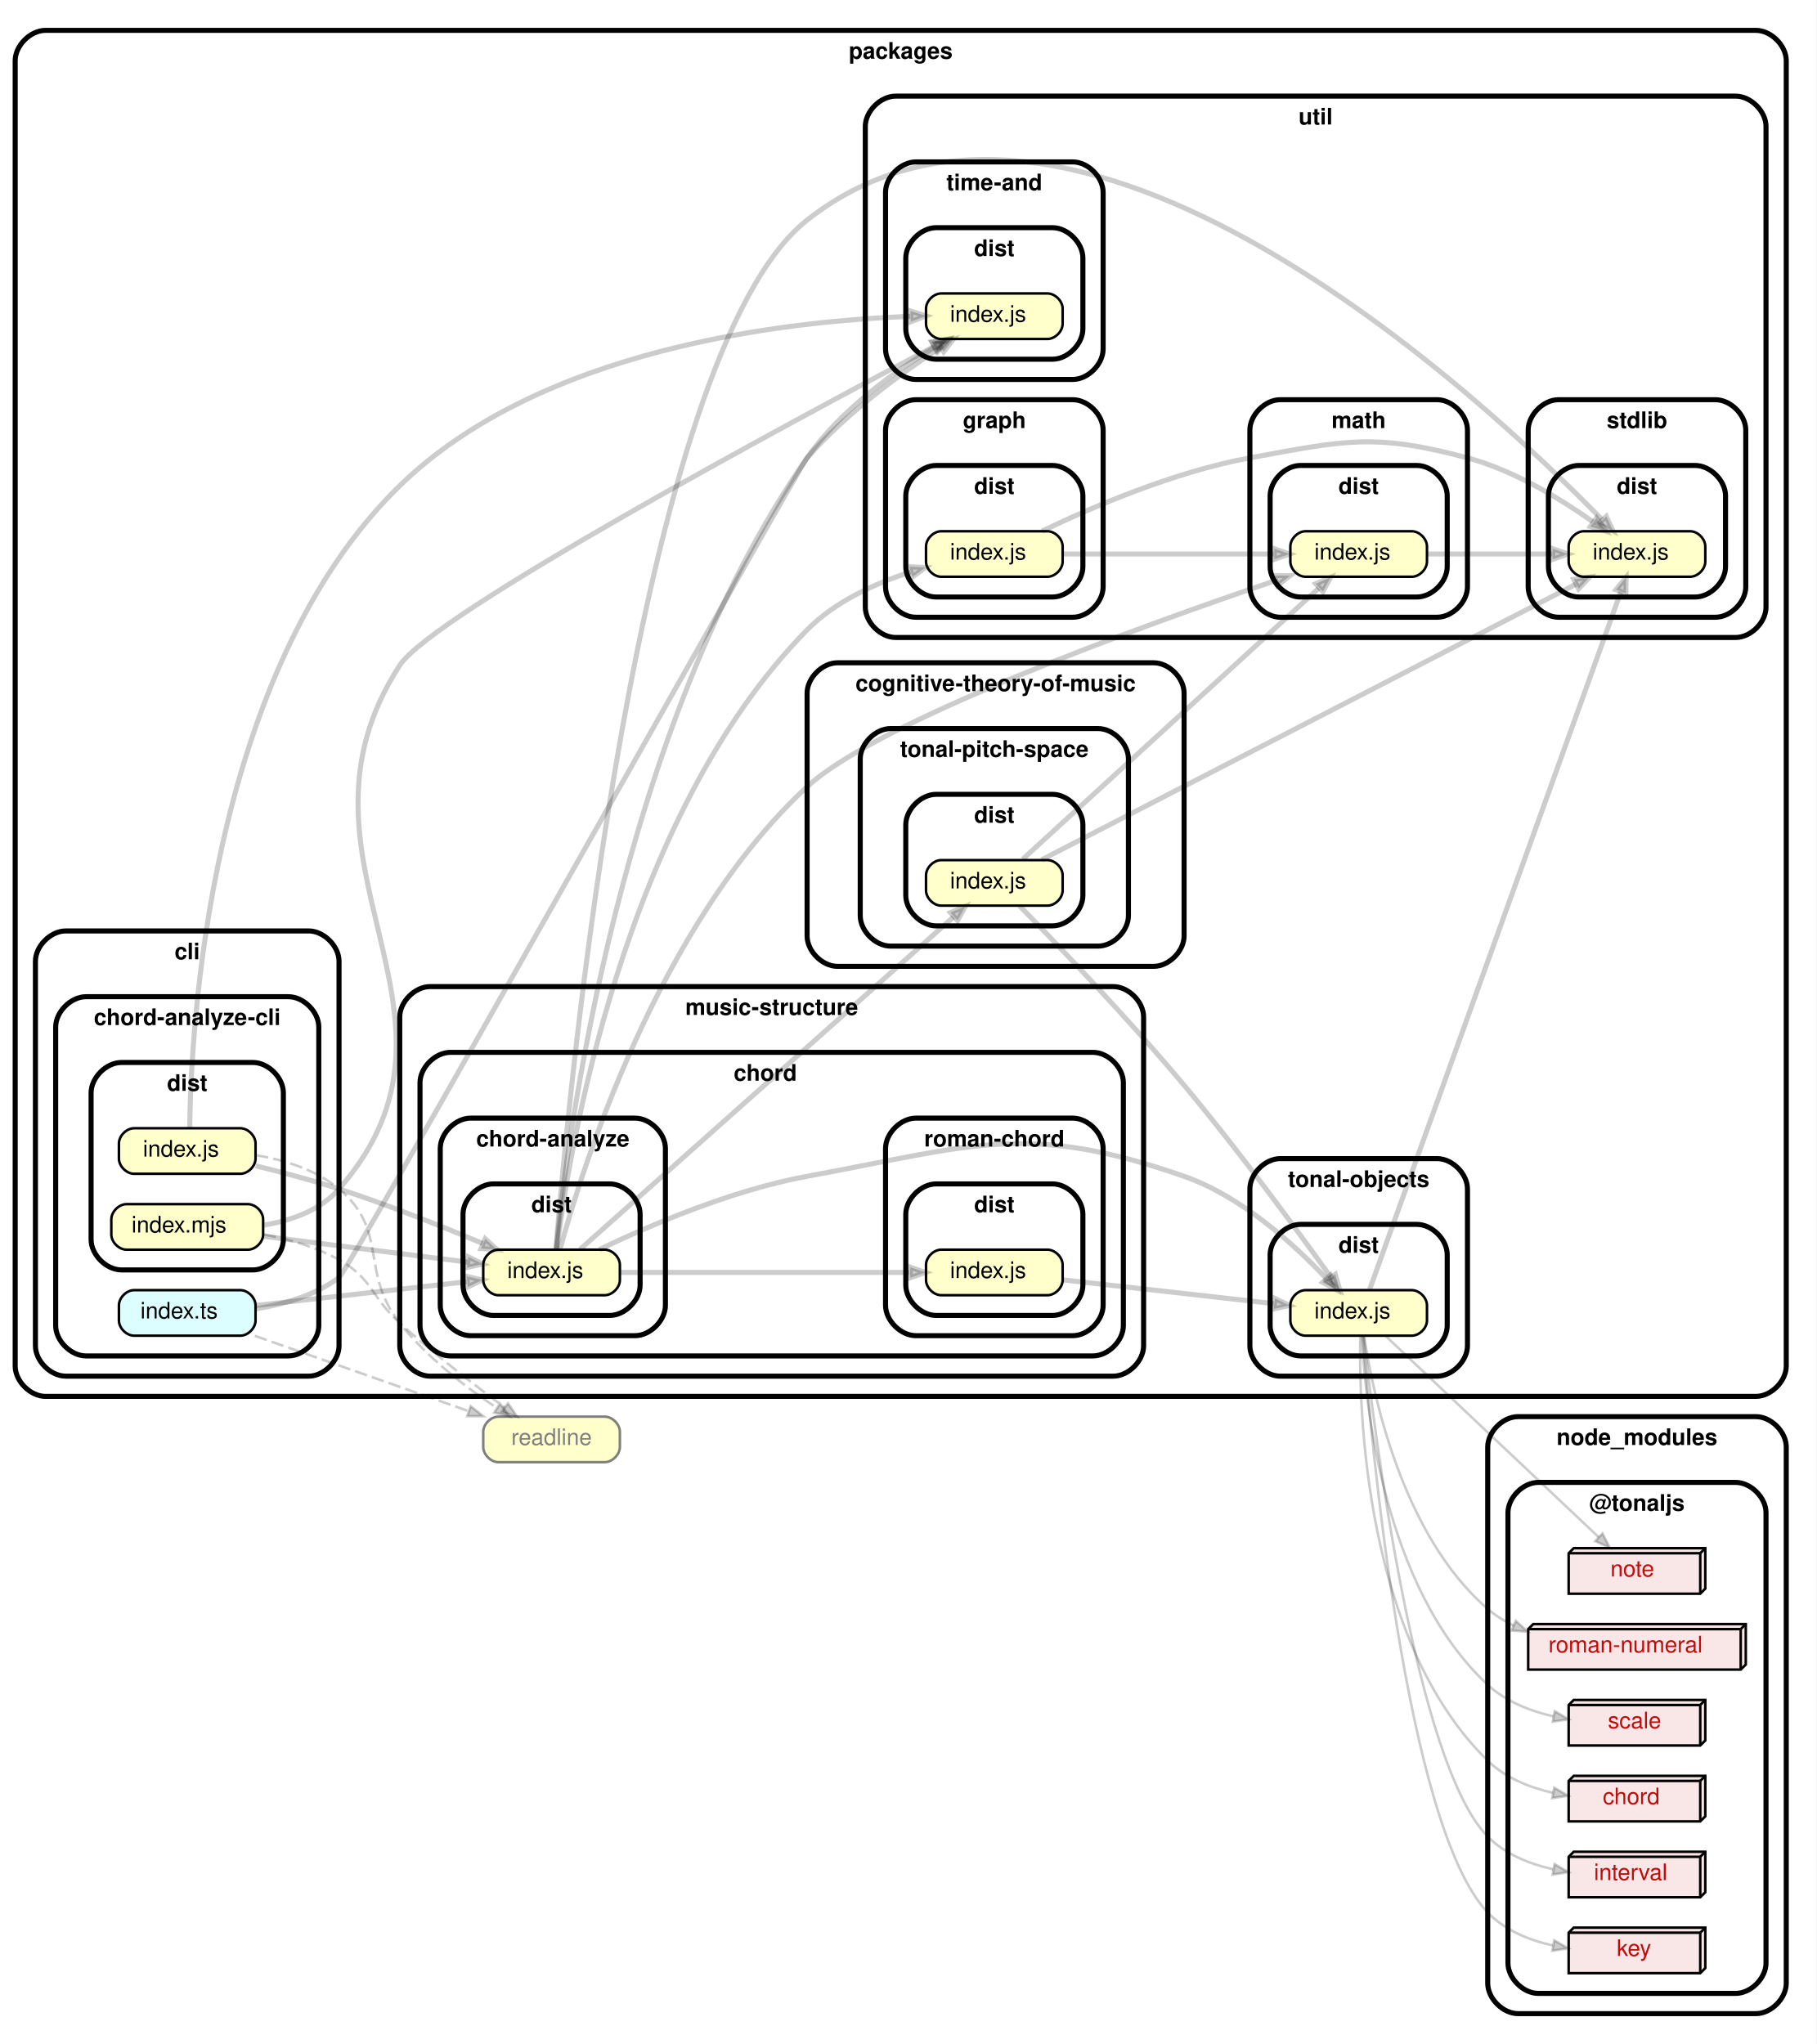
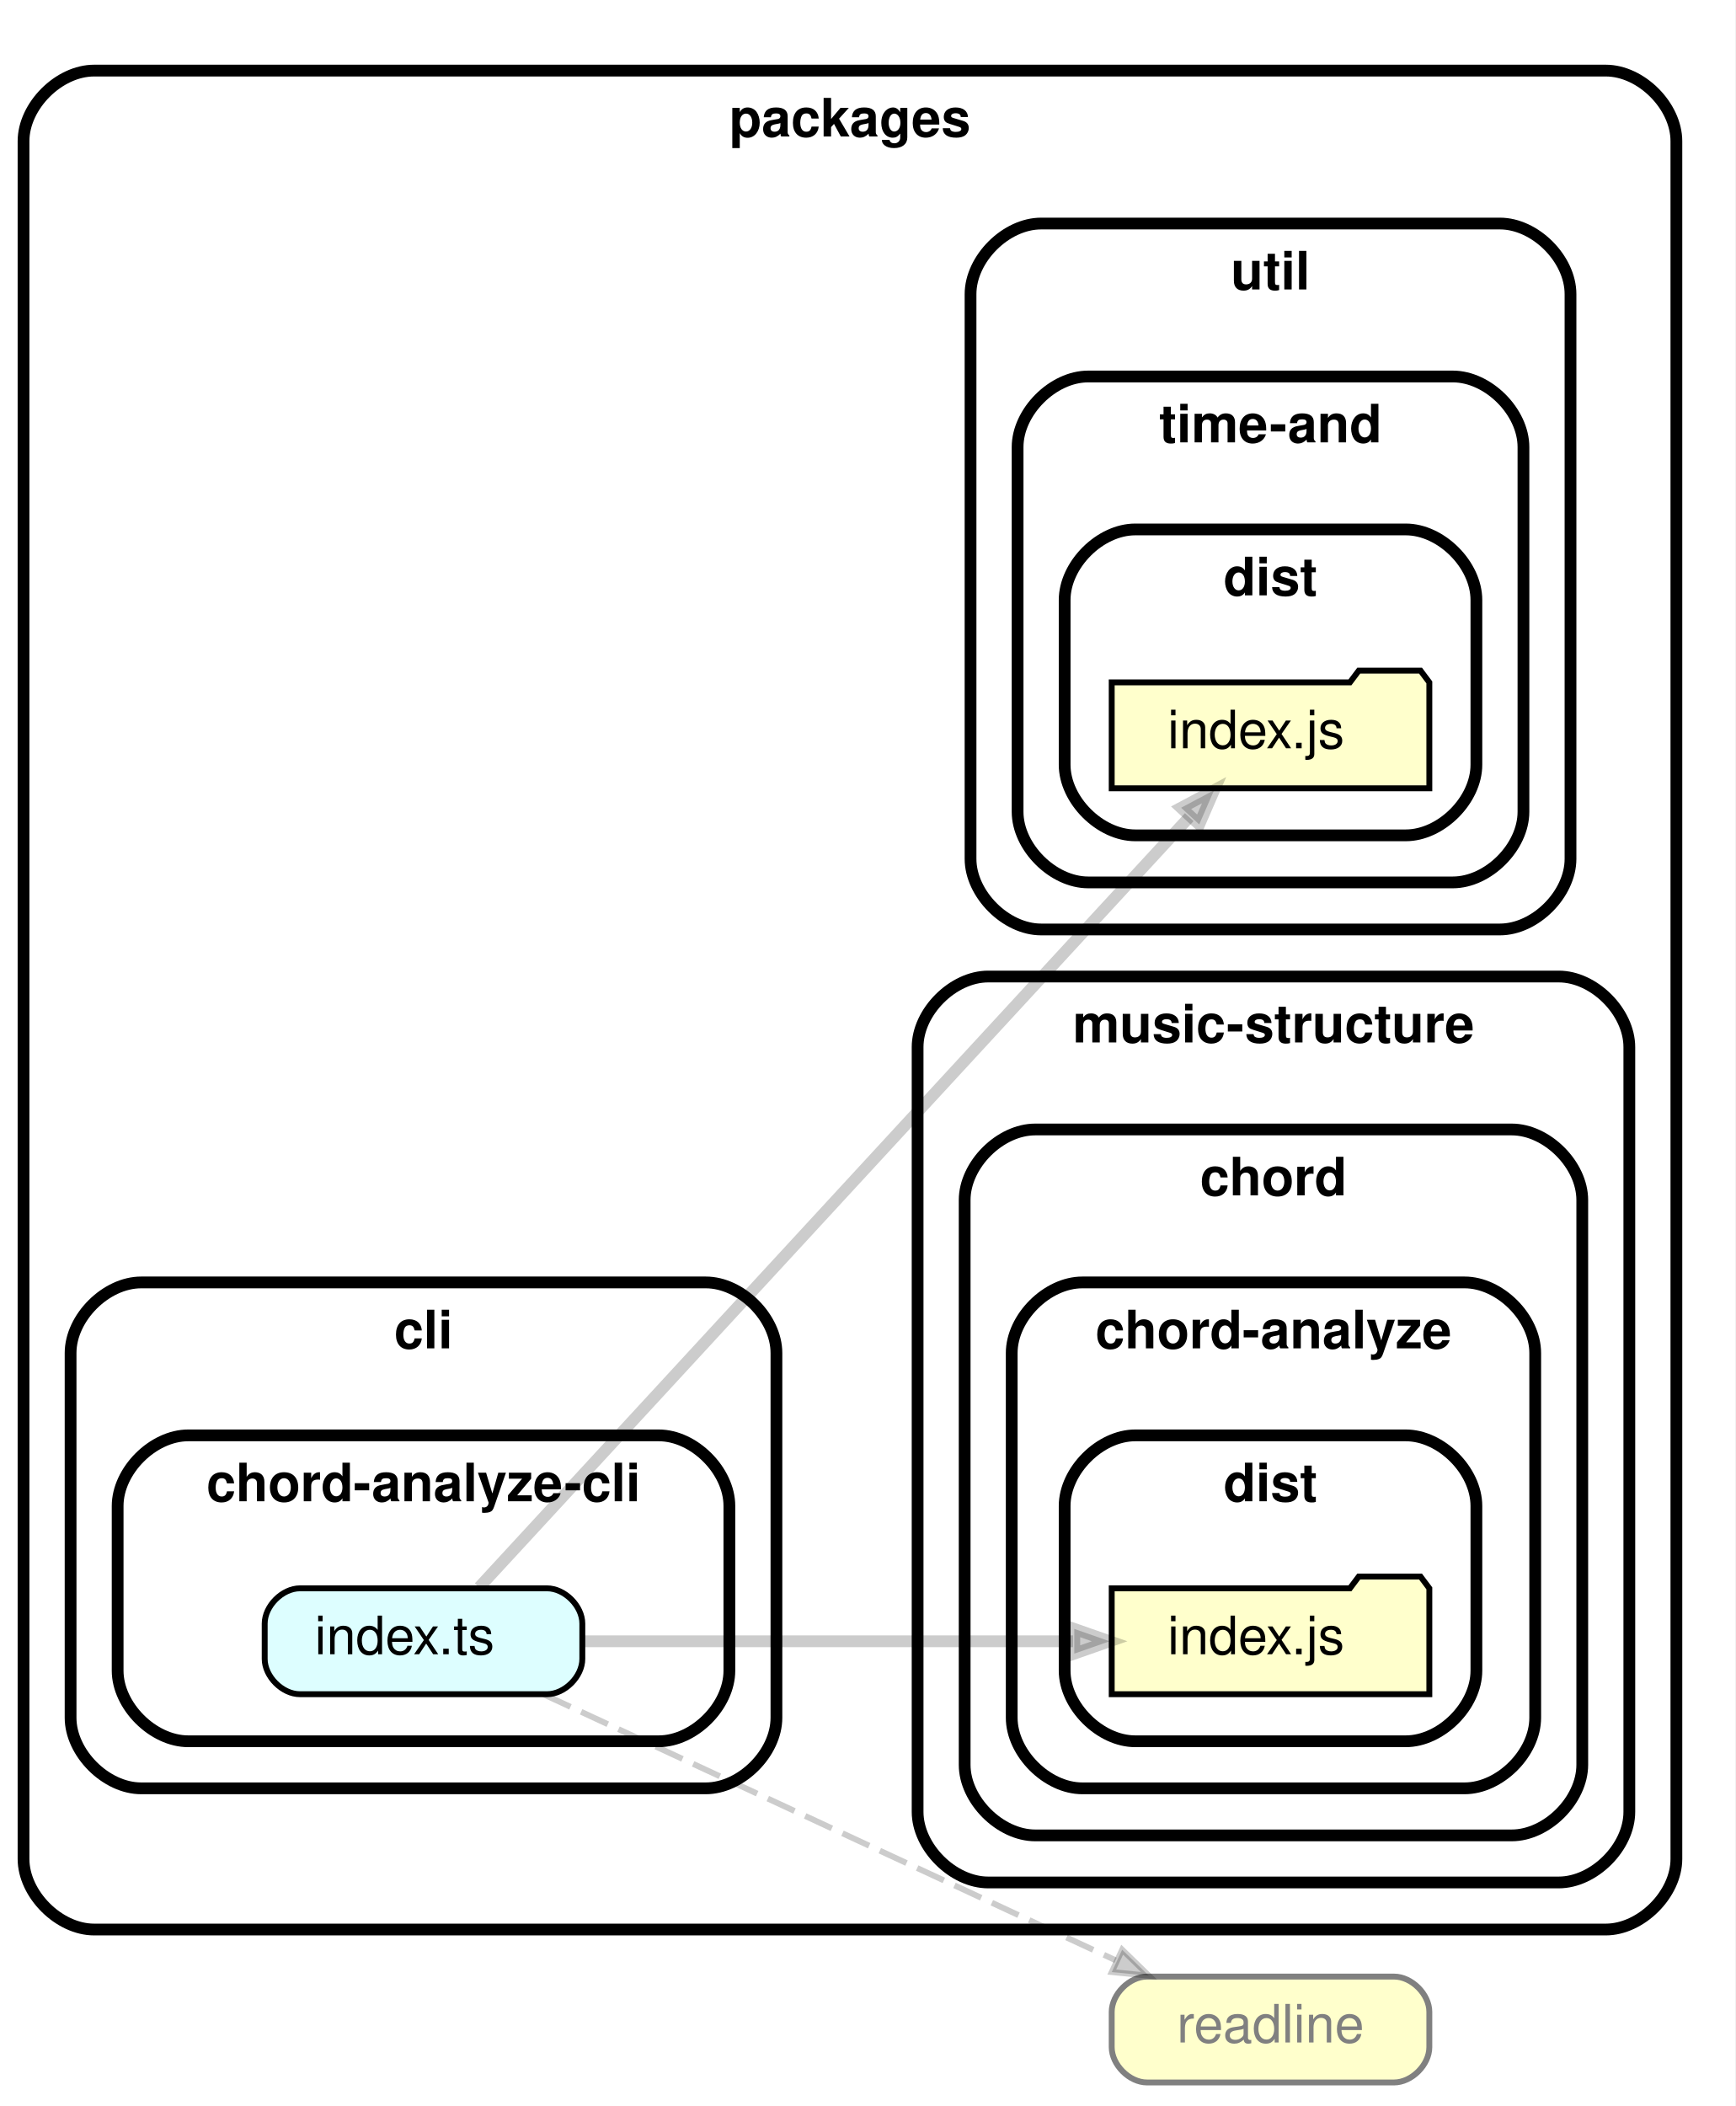
- <svg xmlns="http://www.w3.org/2000/svg" xmlns:xlink="http://www.w3.org/1999/xlink" width="718pt" height="808pt" viewBox="0.00 0.00 718.00 808.00">
-   <g id="graph0" class="graph" transform="scale(1 1) rotate(0) translate(4 804)">
-     <polygon fill="white" stroke="transparent" points="-4,4 -4,-804 714,-804 714,4 -4,4" />
+ <svg xmlns="http://www.w3.org/2000/svg" xmlns:xlink="http://www.w3.org/1999/xlink" width="295pt" height="358pt" viewBox="0.00 0.00 295.00 358.00">
+   <g id="graph0" class="graph" transform="scale(1 1) rotate(0) translate(4 354)">
+     <polygon fill="white" stroke="transparent" points="-4,4 -4,-354 291,-354 291,4 -4,4" />
    <g id="clust1" class="cluster">
-       <path fill="#ffffff" stroke="black" stroke-width="2" d="M596,-8C596,-8 690,-8 690,-8 696,-8 702,-14 702,-20 702,-20 702,-232 702,-232 702,-238 696,-244 690,-244 690,-244 596,-244 596,-244 590,-244 584,-238 584,-232 584,-232 584,-20 584,-20 584,-14 590,-8 596,-8" />
-       <text text-anchor="middle" x="643" y="-232.8" font-family="Helvetica,sans-Serif" font-weight="bold" font-size="9.00">node_modules</text>
+       <path fill="#ffffff" stroke="black" stroke-width="2" d="M12,-26C12,-26 269,-26 269,-26 275,-26 281,-32 281,-38 281,-38 281,-330 281,-330 281,-336 275,-342 269,-342 269,-342 12,-342 12,-342 6,-342 0,-336 0,-330 0,-330 0,-38 0,-38 0,-32 6,-26 12,-26" />
+       <text text-anchor="middle" x="140.5" y="-330.8" font-family="Helvetica,sans-Serif" font-weight="bold" font-size="9.00">packages</text>
    </g>
    <g id="clust2" class="cluster">
-       <path fill="#ffffff" stroke="black" stroke-width="2" d="M604,-16C604,-16 682,-16 682,-16 688,-16 694,-22 694,-28 694,-28 694,-206 694,-206 694,-212 688,-218 682,-218 682,-218 604,-218 604,-218 598,-218 592,-212 592,-206 592,-206 592,-28 592,-28 592,-22 598,-16 604,-16" />
-       <text text-anchor="middle" x="643" y="-206.8" font-family="Helvetica,sans-Serif" font-weight="bold" font-size="9.00">@tonaljs</text>
+       <path fill="#ffffff" stroke="black" stroke-width="2" d="M20,-50C20,-50 116,-50 116,-50 122,-50 128,-56 128,-62 128,-62 128,-124 128,-124 128,-130 122,-136 116,-136 116,-136 20,-136 20,-136 14,-136 8,-130 8,-124 8,-124 8,-62 8,-62 8,-56 14,-50 20,-50" />
+       <text text-anchor="middle" x="68" y="-124.8" font-family="Helvetica,sans-Serif" font-weight="bold" font-size="9.00">cli</text>
    </g>
    <g id="clust3" class="cluster">
-       <path fill="#ffffff" stroke="black" stroke-width="2" d="M14,-252C14,-252 690,-252 690,-252 696,-252 702,-258 702,-264 702,-264 702,-780 702,-780 702,-786 696,-792 690,-792 690,-792 14,-792 14,-792 8,-792 2,-786 2,-780 2,-780 2,-264 2,-264 2,-258 8,-252 14,-252" />
-       <text text-anchor="middle" x="352" y="-780.8" font-family="Helvetica,sans-Serif" font-weight="bold" font-size="9.00">packages</text>
+       <path fill="#ffffff" stroke="black" stroke-width="2" d="M28,-58C28,-58 108,-58 108,-58 114,-58 120,-64 120,-70 120,-70 120,-98 120,-98 120,-104 114,-110 108,-110 108,-110 28,-110 28,-110 22,-110 16,-104 16,-98 16,-98 16,-70 16,-70 16,-64 22,-58 28,-58" />
+       <text text-anchor="middle" x="68" y="-98.8" font-family="Helvetica,sans-Serif" font-weight="bold" font-size="9.00">chord-analyze-cli</text>
    </g>
    <g id="clust4" class="cluster">
-       <path fill="#ffffff" stroke="black" stroke-width="2" d="M22,-260C22,-260 118,-260 118,-260 124,-260 130,-266 130,-272 130,-272 130,-424 130,-424 130,-430 124,-436 118,-436 118,-436 22,-436 22,-436 16,-436 10,-430 10,-424 10,-424 10,-272 10,-272 10,-266 16,-260 22,-260" />
-       <text text-anchor="middle" x="70" y="-424.8" font-family="Helvetica,sans-Serif" font-weight="bold" font-size="9.00">cli</text>
+       <path fill="#ffffff" stroke="black" stroke-width="2" d="M164,-34C164,-34 261,-34 261,-34 267,-34 273,-40 273,-46 273,-46 273,-176 273,-176 273,-182 267,-188 261,-188 261,-188 164,-188 164,-188 158,-188 152,-182 152,-176 152,-176 152,-46 152,-46 152,-40 158,-34 164,-34" />
+       <text text-anchor="middle" x="212.5" y="-176.8" font-family="Helvetica,sans-Serif" font-weight="bold" font-size="9.00">music-structure</text>
    </g>
    <g id="clust5" class="cluster">
-       <path fill="#ffffff" stroke="black" stroke-width="2" d="M30,-268C30,-268 110,-268 110,-268 116,-268 122,-274 122,-280 122,-280 122,-398 122,-398 122,-404 116,-410 110,-410 110,-410 30,-410 30,-410 24,-410 18,-404 18,-398 18,-398 18,-280 18,-280 18,-274 24,-268 30,-268" />
-       <text text-anchor="middle" x="70" y="-398.8" font-family="Helvetica,sans-Serif" font-weight="bold" font-size="9.00">chord-analyze-cli</text>
+       <path fill="#ffffff" stroke="black" stroke-width="2" d="M172,-42C172,-42 253,-42 253,-42 259,-42 265,-48 265,-54 265,-54 265,-150 265,-150 265,-156 259,-162 253,-162 253,-162 172,-162 172,-162 166,-162 160,-156 160,-150 160,-150 160,-54 160,-54 160,-48 166,-42 172,-42" />
+       <text text-anchor="middle" x="212.5" y="-150.8" font-family="Helvetica,sans-Serif" font-weight="bold" font-size="9.00">chord</text>
    </g>
    <g id="clust6" class="cluster">
-       <path fill="#ffffff" stroke="black" stroke-width="2" d="M44,-302C44,-302 96,-302 96,-302 102,-302 108,-308 108,-314 108,-314 108,-372 108,-372 108,-378 102,-384 96,-384 96,-384 44,-384 44,-384 38,-384 32,-378 32,-372 32,-372 32,-314 32,-314 32,-308 38,-302 44,-302" />
-       <text text-anchor="middle" x="70" y="-372.8" font-family="Helvetica,sans-Serif" font-weight="bold" font-size="9.00">dist</text>
+       <path fill="#ffffff" stroke="black" stroke-width="2" d="M180,-50C180,-50 245,-50 245,-50 251,-50 257,-56 257,-62 257,-62 257,-124 257,-124 257,-130 251,-136 245,-136 245,-136 180,-136 180,-136 174,-136 168,-130 168,-124 168,-124 168,-62 168,-62 168,-56 174,-50 180,-50" />
+       <text text-anchor="middle" x="212.5" y="-124.8" font-family="Helvetica,sans-Serif" font-weight="bold" font-size="9.00">chord-analyze</text>
    </g>
    <g id="clust7" class="cluster">
-       <path fill="#ffffff" stroke="black" stroke-width="2" d="M327,-422C327,-422 452,-422 452,-422 458,-422 464,-428 464,-434 464,-434 464,-530 464,-530 464,-536 458,-542 452,-542 452,-542 327,-542 327,-542 321,-542 315,-536 315,-530 315,-530 315,-434 315,-434 315,-428 321,-422 327,-422" />
-       <text text-anchor="middle" x="389.5" y="-530.8" font-family="Helvetica,sans-Serif" font-weight="bold" font-size="9.00">cognitive-theory-of-music</text>
+       <path fill="#ffffff" stroke="black" stroke-width="2" d="M189,-58C189,-58 235,-58 235,-58 241,-58 247,-64 247,-70 247,-70 247,-98 247,-98 247,-104 241,-110 235,-110 235,-110 189,-110 189,-110 183,-110 177,-104 177,-98 177,-98 177,-70 177,-70 177,-64 183,-58 189,-58" />
+       <text text-anchor="middle" x="212" y="-98.8" font-family="Helvetica,sans-Serif" font-weight="bold" font-size="9.00">dist</text>
    </g>
    <g id="clust8" class="cluster">
-       <path fill="#ffffff" stroke="black" stroke-width="2" d="M348,-430C348,-430 430,-430 430,-430 436,-430 442,-436 442,-442 442,-442 442,-504 442,-504 442,-510 436,-516 430,-516 430,-516 348,-516 348,-516 342,-516 336,-510 336,-504 336,-504 336,-442 336,-442 336,-436 342,-430 348,-430" />
-       <text text-anchor="middle" x="389" y="-504.8" font-family="Helvetica,sans-Serif" font-weight="bold" font-size="9.00">tonal-pitch-space</text>
+       <path fill="#ffffff" stroke="black" stroke-width="2" d="M173,-196C173,-196 251,-196 251,-196 257,-196 263,-202 263,-208 263,-208 263,-304 263,-304 263,-310 257,-316 251,-316 251,-316 173,-316 173,-316 167,-316 161,-310 161,-304 161,-304 161,-208 161,-208 161,-202 167,-196 173,-196" />
+       <text text-anchor="middle" x="212" y="-304.8" font-family="Helvetica,sans-Serif" font-weight="bold" font-size="9.00">util</text>
    </g>
    <g id="clust9" class="cluster">
-       <path fill="#ffffff" stroke="black" stroke-width="2" d="M366,-438C366,-438 412,-438 412,-438 418,-438 424,-444 424,-450 424,-450 424,-478 424,-478 424,-484 418,-490 412,-490 412,-490 366,-490 366,-490 360,-490 354,-484 354,-478 354,-478 354,-450 354,-450 354,-444 360,-438 366,-438" />
-       <text text-anchor="middle" x="389" y="-478.8" font-family="Helvetica,sans-Serif" font-weight="bold" font-size="9.00">dist</text>
+       <path fill="#ffffff" stroke="black" stroke-width="2" d="M181,-204C181,-204 243,-204 243,-204 249,-204 255,-210 255,-216 255,-216 255,-278 255,-278 255,-284 249,-290 243,-290 243,-290 181,-290 181,-290 175,-290 169,-284 169,-278 169,-278 169,-216 169,-216 169,-210 175,-204 181,-204" />
+       <text text-anchor="middle" x="212" y="-278.8" font-family="Helvetica,sans-Serif" font-weight="bold" font-size="9.00">time-and</text>
    </g>
    <g id="clust10" class="cluster">
-       <path fill="#ffffff" stroke="black" stroke-width="2" d="M166,-260C166,-260 436,-260 436,-260 442,-260 448,-266 448,-272 448,-272 448,-402 448,-402 448,-408 442,-414 436,-414 436,-414 166,-414 166,-414 160,-414 154,-408 154,-402 154,-402 154,-272 154,-272 154,-266 160,-260 166,-260" />
-       <text text-anchor="middle" x="301" y="-402.8" font-family="Helvetica,sans-Serif" font-weight="bold" font-size="9.00">music-structure</text>
-     </g>
-     <g id="clust11" class="cluster">
-       <path fill="#ffffff" stroke="black" stroke-width="2" d="M174,-268C174,-268 428,-268 428,-268 434,-268 440,-274 440,-280 440,-280 440,-376 440,-376 440,-382 434,-388 428,-388 428,-388 174,-388 174,-388 168,-388 162,-382 162,-376 162,-376 162,-280 162,-280 162,-274 168,-268 174,-268" />
-       <text text-anchor="start" x="286" y="-376.8" font-family="Helvetica,sans-Serif" font-weight="bold" font-size="9.00">chord</text>
-     </g>
-     <g id="clust12" class="cluster">
-       <path fill="#ffffff" stroke="black" stroke-width="2" d="M182,-276C182,-276 247,-276 247,-276 253,-276 259,-282 259,-288 259,-288 259,-350 259,-350 259,-356 253,-362 247,-362 247,-362 182,-362 182,-362 176,-362 170,-356 170,-350 170,-350 170,-288 170,-288 170,-282 176,-276 182,-276" />
-       <text text-anchor="middle" x="214.5" y="-350.8" font-family="Helvetica,sans-Serif" font-weight="bold" font-size="9.00">chord-analyze</text>
-     </g>
-     <g id="clust13" class="cluster">
-       <path fill="#ffffff" stroke="black" stroke-width="2" d="M191,-284C191,-284 237,-284 237,-284 243,-284 249,-290 249,-296 249,-296 249,-324 249,-324 249,-330 243,-336 237,-336 237,-336 191,-336 191,-336 185,-336 179,-330 179,-324 179,-324 179,-296 179,-296 179,-290 185,-284 191,-284" />
-       <text text-anchor="middle" x="214" y="-324.8" font-family="Helvetica,sans-Serif" font-weight="bold" font-size="9.00">dist</text>
-     </g>
-     <g id="clust14" class="cluster">
-       <path fill="#ffffff" stroke="black" stroke-width="2" d="M358,-276C358,-276 420,-276 420,-276 426,-276 432,-282 432,-288 432,-288 432,-350 432,-350 432,-356 426,-362 420,-362 420,-362 358,-362 358,-362 352,-362 346,-356 346,-350 346,-350 346,-288 346,-288 346,-282 352,-276 358,-276" />
-       <text text-anchor="middle" x="389" y="-350.8" font-family="Helvetica,sans-Serif" font-weight="bold" font-size="9.00">roman-chord</text>
-     </g>
-     <g id="clust15" class="cluster">
-       <path fill="#ffffff" stroke="black" stroke-width="2" d="M366,-284C366,-284 412,-284 412,-284 418,-284 424,-290 424,-296 424,-296 424,-324 424,-324 424,-330 418,-336 412,-336 412,-336 366,-336 366,-336 360,-336 354,-330 354,-324 354,-324 354,-296 354,-296 354,-290 360,-284 366,-284" />
-       <text text-anchor="middle" x="389" y="-324.8" font-family="Helvetica,sans-Serif" font-weight="bold" font-size="9.00">dist</text>
-     </g>
-     <g id="clust16" class="cluster">
-       <path fill="#ffffff" stroke="black" stroke-width="2" d="M502,-260C502,-260 564,-260 564,-260 570,-260 576,-266 576,-272 576,-272 576,-334 576,-334 576,-340 570,-346 564,-346 564,-346 502,-346 502,-346 496,-346 490,-340 490,-334 490,-334 490,-272 490,-272 490,-266 496,-260 502,-260" />
-       <text text-anchor="middle" x="533" y="-334.8" font-family="Helvetica,sans-Serif" font-weight="bold" font-size="9.00">tonal-objects</text>
-     </g>
-     <g id="clust17" class="cluster">
-       <path fill="#ffffff" stroke="black" stroke-width="2" d="M510,-268C510,-268 556,-268 556,-268 562,-268 568,-274 568,-280 568,-280 568,-308 568,-308 568,-314 562,-320 556,-320 556,-320 510,-320 510,-320 504,-320 498,-314 498,-308 498,-308 498,-280 498,-280 498,-274 504,-268 510,-268" />
-       <text text-anchor="middle" x="533" y="-308.8" font-family="Helvetica,sans-Serif" font-weight="bold" font-size="9.00">dist</text>
-     </g>
-     <g id="clust18" class="cluster">
-       <path fill="#ffffff" stroke="black" stroke-width="2" d="M350,-552C350,-552 682,-552 682,-552 688,-552 694,-558 694,-564 694,-564 694,-754 694,-754 694,-760 688,-766 682,-766 682,-766 350,-766 350,-766 344,-766 338,-760 338,-754 338,-754 338,-564 338,-564 338,-558 344,-552 350,-552" />
-       <text text-anchor="middle" x="516" y="-754.8" font-family="Helvetica,sans-Serif" font-weight="bold" font-size="9.00">util</text>
-     </g>
-     <g id="clust19" class="cluster">
-       <path fill="#ffffff" stroke="black" stroke-width="2" d="M358,-560C358,-560 420,-560 420,-560 426,-560 432,-566 432,-572 432,-572 432,-634 432,-634 432,-640 426,-646 420,-646 420,-646 358,-646 358,-646 352,-646 346,-640 346,-634 346,-634 346,-572 346,-572 346,-566 352,-560 358,-560" />
-       <text text-anchor="middle" x="389" y="-634.8" font-family="Helvetica,sans-Serif" font-weight="bold" font-size="9.00">graph</text>
-     </g>
-     <g id="clust20" class="cluster">
-       <path fill="#ffffff" stroke="black" stroke-width="2" d="M366,-568C366,-568 412,-568 412,-568 418,-568 424,-574 424,-580 424,-580 424,-608 424,-608 424,-614 418,-620 412,-620 412,-620 366,-620 366,-620 360,-620 354,-614 354,-608 354,-608 354,-580 354,-580 354,-574 360,-568 366,-568" />
-       <text text-anchor="middle" x="389" y="-608.8" font-family="Helvetica,sans-Serif" font-weight="bold" font-size="9.00">dist</text>
-     </g>
-     <g id="clust21" class="cluster">
-       <path fill="#ffffff" stroke="black" stroke-width="2" d="M502,-560C502,-560 564,-560 564,-560 570,-560 576,-566 576,-572 576,-572 576,-634 576,-634 576,-640 570,-646 564,-646 564,-646 502,-646 502,-646 496,-646 490,-640 490,-634 490,-634 490,-572 490,-572 490,-566 496,-560 502,-560" />
-       <text text-anchor="middle" x="533" y="-634.8" font-family="Helvetica,sans-Serif" font-weight="bold" font-size="9.00">math</text>
-     </g>
-     <g id="clust22" class="cluster">
-       <path fill="#ffffff" stroke="black" stroke-width="2" d="M510,-568C510,-568 556,-568 556,-568 562,-568 568,-574 568,-580 568,-580 568,-608 568,-608 568,-614 562,-620 556,-620 556,-620 510,-620 510,-620 504,-620 498,-614 498,-608 498,-608 498,-580 498,-580 498,-574 504,-568 510,-568" />
-       <text text-anchor="middle" x="533" y="-608.8" font-family="Helvetica,sans-Serif" font-weight="bold" font-size="9.00">dist</text>
-     </g>
-     <g id="clust23" class="cluster">
-       <path fill="#ffffff" stroke="black" stroke-width="2" d="M612,-560C612,-560 674,-560 674,-560 680,-560 686,-566 686,-572 686,-572 686,-634 686,-634 686,-640 680,-646 674,-646 674,-646 612,-646 612,-646 606,-646 600,-640 600,-634 600,-634 600,-572 600,-572 600,-566 606,-560 612,-560" />
-       <text text-anchor="middle" x="643" y="-634.8" font-family="Helvetica,sans-Serif" font-weight="bold" font-size="9.00">stdlib</text>
-     </g>
-     <g id="clust24" class="cluster">
-       <path fill="#ffffff" stroke="black" stroke-width="2" d="M620,-568C620,-568 666,-568 666,-568 672,-568 678,-574 678,-580 678,-580 678,-608 678,-608 678,-614 672,-620 666,-620 666,-620 620,-620 620,-620 614,-620 608,-614 608,-608 608,-608 608,-580 608,-580 608,-574 614,-568 620,-568" />
-       <text text-anchor="middle" x="643" y="-608.8" font-family="Helvetica,sans-Serif" font-weight="bold" font-size="9.00">dist</text>
-     </g>
-     <g id="clust25" class="cluster">
-       <path fill="#ffffff" stroke="black" stroke-width="2" d="M358,-654C358,-654 420,-654 420,-654 426,-654 432,-660 432,-666 432,-666 432,-728 432,-728 432,-734 426,-740 420,-740 420,-740 358,-740 358,-740 352,-740 346,-734 346,-728 346,-728 346,-666 346,-666 346,-660 352,-654 358,-654" />
-       <text text-anchor="middle" x="389" y="-728.8" font-family="Helvetica,sans-Serif" font-weight="bold" font-size="9.00">time-and</text>
-     </g>
-     <g id="clust26" class="cluster">
-       <path fill="#ffffff" stroke="black" stroke-width="2" d="M366,-662C366,-662 412,-662 412,-662 418,-662 424,-668 424,-674 424,-674 424,-702 424,-702 424,-708 418,-714 412,-714 412,-714 366,-714 366,-714 360,-714 354,-708 354,-702 354,-702 354,-674 354,-674 354,-668 360,-662 366,-662" />
-       <text text-anchor="middle" x="389" y="-702.8" font-family="Helvetica,sans-Serif" font-weight="bold" font-size="9.00">dist</text>
+       <path fill="#ffffff" stroke="black" stroke-width="2" d="M189,-212C189,-212 235,-212 235,-212 241,-212 247,-218 247,-224 247,-224 247,-252 247,-252 247,-258 241,-264 235,-264 235,-264 189,-264 189,-264 183,-264 177,-258 177,-252 177,-252 177,-224 177,-224 177,-218 183,-212 189,-212" />
+       <text text-anchor="middle" x="212" y="-252.8" font-family="Helvetica,sans-Serif" font-weight="bold" font-size="9.00">dist</text>
    </g>
    <g id="node1" class="node">
      <g id="a_node1">
-         <a xlink:href="https://www.npmjs.com/package/@tonaljs/chord" xlink:title="chord">
-           <polygon fill="#c40b0a" fill-opacity="0.102" stroke="black" points="670,-102 618,-102 616,-100 616,-84 668,-84 670,-86 670,-102" />
-           <polyline fill="none" stroke="black" points="668,-100 616,-100 " />
-           <polyline fill="none" stroke="black" points="668,-100 668,-84 " />
-           <polyline fill="none" stroke="black" points="668,-100 670,-102 " />
-           <text text-anchor="start" x="629.5" y="-90.8" font-family="Helvetica,sans-Serif" font-size="9.00" fill="#c40b0a">chord</text>
+         <a xlink:href="packages/cli/chord-analyze-cli/index.ts" xlink:title="index.ts">
+           <path fill="#ddfeff" stroke="black" d="M89,-84C89,-84 47,-84 47,-84 44,-84 41,-81 41,-78 41,-78 41,-72 41,-72 41,-69 44,-66 47,-66 47,-66 89,-66 89,-66 92,-66 95,-69 95,-72 95,-72 95,-78 95,-78 95,-81 92,-84 89,-84" />
+           <text text-anchor="start" x="49.5" y="-72.8" font-family="Helvetica,sans-Serif" font-size="9.00">index.ts</text>
        </a>
      </g>
    </g>
    <g id="node2" class="node">
      <g id="a_node2">
-         <a xlink:href="https://www.npmjs.com/package/@tonaljs/interval" xlink:title="interval">
-           <polygon fill="#c40b0a" fill-opacity="0.102" stroke="black" points="670,-72 618,-72 616,-70 616,-54 668,-54 670,-56 670,-72" />
-           <polyline fill="none" stroke="black" points="668,-70 616,-70 " />
-           <polyline fill="none" stroke="black" points="668,-70 668,-54 " />
-           <polyline fill="none" stroke="black" points="668,-70 670,-72 " />
-           <text text-anchor="start" x="626" y="-60.8" font-family="Helvetica,sans-Serif" font-size="9.00" fill="#c40b0a">interval</text>
-         </a>
-       </g>
-     </g>
-     <g id="node3" class="node">
-       <g id="a_node3">
-         <a xlink:href="https://www.npmjs.com/package/@tonaljs/key" xlink:title="key">
-           <polygon fill="#c40b0a" fill-opacity="0.102" stroke="black" points="670,-42 618,-42 616,-40 616,-24 668,-24 670,-26 670,-42" />
-           <polyline fill="none" stroke="black" points="668,-40 616,-40 " />
-           <polyline fill="none" stroke="black" points="668,-40 668,-24 " />
-           <polyline fill="none" stroke="black" points="668,-40 670,-42 " />
-           <text text-anchor="start" x="635" y="-30.8" font-family="Helvetica,sans-Serif" font-size="9.00" fill="#c40b0a">key</text>
-         </a>
-       </g>
-     </g>
-     <g id="node4" class="node">
-       <g id="a_node4">
-         <a xlink:href="https://www.npmjs.com/package/@tonaljs/note" xlink:title="note">
-           <polygon fill="#c40b0a" fill-opacity="0.102" stroke="black" points="670,-192 618,-192 616,-190 616,-174 668,-174 670,-176 670,-192" />
-           <polyline fill="none" stroke="black" points="668,-190 616,-190 " />
-           <polyline fill="none" stroke="black" points="668,-190 668,-174 " />
-           <polyline fill="none" stroke="black" points="668,-190 670,-192 " />
-           <text text-anchor="start" x="632.5" y="-180.8" font-family="Helvetica,sans-Serif" font-size="9.00" fill="#c40b0a">note</text>
-         </a>
-       </g>
-     </g>
-     <g id="node5" class="node">
-       <g id="a_node5">
-         <a xlink:href="https://www.npmjs.com/package/@tonaljs/roman-numeral" xlink:title="roman-numeral">
-           <polygon fill="#c40b0a" fill-opacity="0.102" stroke="black" points="686,-162 602,-162 600,-160 600,-144 684,-144 686,-146 686,-162" />
-           <polyline fill="none" stroke="black" points="684,-160 600,-160 " />
-           <polyline fill="none" stroke="black" points="684,-160 684,-144 " />
-           <polyline fill="none" stroke="black" points="684,-160 686,-162 " />
-           <text text-anchor="start" x="608" y="-150.8" font-family="Helvetica,sans-Serif" font-size="9.00" fill="#c40b0a">roman-numeral</text>
-         </a>
-       </g>
-     </g>
-     <g id="node6" class="node">
-       <g id="a_node6">
-         <a xlink:href="https://www.npmjs.com/package/@tonaljs/scale" xlink:title="scale">
-           <polygon fill="#c40b0a" fill-opacity="0.102" stroke="black" points="670,-132 618,-132 616,-130 616,-114 668,-114 670,-116 670,-132" />
-           <polyline fill="none" stroke="black" points="668,-130 616,-130 " />
-           <polyline fill="none" stroke="black" points="668,-130 668,-114 " />
-           <polyline fill="none" stroke="black" points="668,-130 670,-132 " />
-           <text text-anchor="start" x="631.5" y="-120.8" font-family="Helvetica,sans-Serif" font-size="9.00" fill="#c40b0a">scale</text>
-         </a>
-       </g>
-     </g>
-     <g id="node7" class="node">
-       <g id="a_node7">
-         <a xlink:href="packages/cli/chord-analyze-cli/dist/index.js" xlink:title="index.js">
-           <path fill="#ffffcc" stroke="black" d="M91,-358C91,-358 49,-358 49,-358 46,-358 43,-355 43,-352 43,-352 43,-346 43,-346 43,-343 46,-340 49,-340 49,-340 91,-340 91,-340 94,-340 97,-343 97,-346 97,-346 97,-352 97,-352 97,-355 94,-358 91,-358" />
-           <text text-anchor="start" x="52.5" y="-346.8" font-family="Helvetica,sans-Serif" font-size="9.00">index.js</text>
-         </a>
-       </g>
-     </g>
-     <g id="node8" class="node">
-       <g id="a_node8">
        <a xlink:href="packages/music-structure/chord/chord-analyze/dist/index.js" xlink:title="index.js">
-           <path fill="#ffffcc" stroke="black" d="M235,-310C235,-310 193,-310 193,-310 190,-310 187,-307 187,-304 187,-304 187,-298 187,-298 187,-295 190,-292 193,-292 193,-292 235,-292 235,-292 238,-292 241,-295 241,-298 241,-298 241,-304 241,-304 241,-307 238,-310 235,-310" />
-           <text text-anchor="start" x="196.5" y="-298.8" font-family="Helvetica,sans-Serif" font-size="9.00">index.js</text>
+           <polygon fill="#ffffcc" stroke="black" points="239,-84 237.5,-86 227,-86 225.5,-84 185,-84 185,-66 239,-66 239,-84" />
+           <text text-anchor="start" x="194.5" y="-72.8" font-family="Helvetica,sans-Serif" font-size="9.00">index.js</text>
        </a>
      </g>
    </g>
    <g id="edge1" class="edge">
-       <path fill="none" stroke="#000000" stroke-width="2" stroke-opacity="0.2" d="M97.05,-343.15C107.4,-340.62 119.34,-337.46 130,-334 149.31,-327.74 170.58,-319.25 186.75,-312.45" />
-       <polygon fill="#000000" fill-opacity="0.2" stroke="#000000" stroke-width="2" stroke-opacity="0.2" points="187.76,-314.3 192.46,-310.03 186.12,-310.43 187.76,-314.3" />
+       <path fill="none" stroke="#000000" stroke-width="2" stroke-opacity="0.2" d="M95.04,-75C118.52,-75 153.12,-75 178.42,-75" />
+       <polygon fill="#000000" fill-opacity="0.2" stroke="#000000" stroke-width="2" stroke-opacity="0.2" points="178.64,-77.1 184.64,-75 178.64,-72.9 178.64,-77.1" />
    </g>
-     <g id="node9" class="node">
-       <g id="a_node9">
+     <g id="node3" class="node">
+       <g id="a_node3">
        <a xlink:href="packages/util/time-and/dist/index.js" xlink:title="index.js">
-           <path fill="#ffffcc" stroke="black" d="M410,-688C410,-688 368,-688 368,-688 365,-688 362,-685 362,-682 362,-682 362,-676 362,-676 362,-673 365,-670 368,-670 368,-670 410,-670 410,-670 413,-670 416,-673 416,-676 416,-676 416,-682 416,-682 416,-685 413,-688 410,-688" />
-           <text text-anchor="start" x="371.5" y="-676.8" font-family="Helvetica,sans-Serif" font-size="9.00">index.js</text>
+           <polygon fill="#ffffcc" stroke="black" points="239,-238 237.5,-240 227,-240 225.5,-238 185,-238 185,-220 239,-220 239,-238" />
+           <text text-anchor="start" x="194.5" y="-226.8" font-family="Helvetica,sans-Serif" font-size="9.00">index.js</text>
        </a>
      </g>
    </g>
    <g id="edge2" class="edge">
-       <path fill="none" stroke="#000000" stroke-width="2" stroke-opacity="0.2" d="M70.98,-358.01C71.38,-395.17 78.01,-538.02 154,-612 209.61,-666.13 305.85,-677.08 355.81,-678.94" />
-       <polygon fill="#000000" fill-opacity="0.2" stroke="#000000" stroke-width="2" stroke-opacity="0.2" points="355.9,-681.05 361.96,-679.13 356.03,-676.85 355.9,-681.05" />
+       <path fill="none" stroke="#000000" stroke-width="2" stroke-opacity="0.2" d="M77.46,-84.17C101.37,-110.11 169.61,-184.11 198.18,-215.09" />
+       <polygon fill="#000000" fill-opacity="0.2" stroke="#000000" stroke-width="2" stroke-opacity="0.2" points="196.8,-216.69 202.41,-219.68 199.88,-213.85 196.8,-216.69" />
    </g>
-     <g id="node10" class="node">
-       <g id="a_node10">
+     <g id="node4" class="node">
+       <g id="a_node4">
        <a xlink:href="https://nodejs.org/api/readline.html" xlink:title="readline">
-           <path fill="#ffffcc" stroke="grey" d="M235,-244C235,-244 193,-244 193,-244 190,-244 187,-241 187,-238 187,-238 187,-232 187,-232 187,-229 190,-226 193,-226 193,-226 235,-226 235,-226 238,-226 241,-229 241,-232 241,-232 241,-238 241,-238 241,-241 238,-244 235,-244" />
-           <text text-anchor="middle" x="214" y="-232.8" font-family="Helvetica,sans-Serif" font-size="9.00" fill="grey">readline</text>
+           <path fill="#ffffcc" stroke="grey" d="M233,-18C233,-18 191,-18 191,-18 188,-18 185,-15 185,-12 185,-12 185,-6 185,-6 185,-3 188,0 191,0 191,0 233,0 233,0 236,0 239,-3 239,-6 239,-6 239,-12 239,-12 239,-15 236,-18 233,-18" />
+           <text text-anchor="middle" x="212" y="-6.8" font-family="Helvetica,sans-Serif" font-size="9.00" fill="grey">readline</text>
        </a>
      </g>
    </g>
    <g id="edge3" class="edge">
-       <path fill="none" stroke="#000000" stroke-dasharray="5,2" stroke-opacity="0.2" d="M97.09,-347.37C108.28,-345.49 120.84,-341.67 130,-334 149.82,-317.4 138.01,-301.32 154,-281 164.61,-267.52 179.99,-255.7 192.38,-247.42" />
-       <polygon fill="#000000" fill-opacity="0.2" stroke="#000000" stroke-opacity="0.2" points="193.61,-249.12 197.49,-244.09 191.31,-245.61 193.61,-249.12" />
-     </g>
-     <g id="edge17" class="edge">
-       <path fill="none" stroke="#000000" stroke-width="2" stroke-opacity="0.2" d="M215.81,-310.06C219.78,-350.32 240.18,-515.67 315,-623 328.05,-641.72 349.27,-656.98 365.47,-666.82" />
-       <polygon fill="#000000" fill-opacity="0.2" stroke="#000000" stroke-width="2" stroke-opacity="0.2" points="364.52,-668.7 370.76,-669.95 366.66,-665.08 364.52,-668.7" />
-     </g>
-     <g id="node13" class="node">
-       <g id="a_node13">
-         <a xlink:href="packages/cognitive-theory-of-music/tonal-pitch-space/dist/index.js" xlink:title="index.js">
-           <path fill="#ffffcc" stroke="black" d="M410,-464C410,-464 368,-464 368,-464 365,-464 362,-461 362,-458 362,-458 362,-452 362,-452 362,-449 365,-446 368,-446 368,-446 410,-446 410,-446 413,-446 416,-449 416,-452 416,-452 416,-458 416,-458 416,-461 413,-464 410,-464" />
-           <text text-anchor="start" x="371.5" y="-452.8" font-family="Helvetica,sans-Serif" font-size="9.00">index.js</text>
-         </a>
-       </g>
-     </g>
-     <g id="edge19" class="edge">
-       <path fill="none" stroke="#000000" stroke-width="2" stroke-opacity="0.2" d="M225.3,-310.17C254.56,-336.22 338.26,-410.72 372.8,-441.47" />
-       <polygon fill="#000000" fill-opacity="0.2" stroke="#000000" stroke-width="2" stroke-opacity="0.2" points="371.65,-443.26 377.53,-445.68 374.45,-440.12 371.65,-443.26" />
-     </g>
-     <g id="node14" class="node">
-       <g id="a_node14">
-         <a xlink:href="packages/util/math/dist/index.js" xlink:title="index.js">
-           <path fill="#ffffcc" stroke="black" d="M554,-594C554,-594 512,-594 512,-594 509,-594 506,-591 506,-588 506,-588 506,-582 506,-582 506,-579 509,-576 512,-576 512,-576 554,-576 554,-576 557,-576 560,-579 560,-582 560,-582 560,-588 560,-588 560,-591 557,-594 554,-594" />
-           <text text-anchor="start" x="515.5" y="-582.8" font-family="Helvetica,sans-Serif" font-size="9.00">index.js</text>
-         </a>
-       </g>
-     </g>
-     <g id="edge14" class="edge">
-       <path fill="none" stroke="#000000" stroke-width="2" stroke-opacity="0.2" d="M217.42,-310.4C225.74,-340.92 255.92,-438.42 315,-493 343.22,-519.07 446.78,-556.39 499.98,-574.43" />
-       <polygon fill="#000000" fill-opacity="0.2" stroke="#000000" stroke-width="2" stroke-opacity="0.2" points="499.54,-576.5 505.9,-576.43 500.89,-572.52 499.54,-576.5" />
-     </g>
-     <g id="node15" class="node">
-       <g id="a_node15">
-         <a xlink:href="packages/util/stdlib/dist/index.js" xlink:title="index.js">
-           <path fill="#ffffcc" stroke="black" d="M664,-594C664,-594 622,-594 622,-594 619,-594 616,-591 616,-588 616,-588 616,-582 616,-582 616,-579 619,-576 622,-576 622,-576 664,-576 664,-576 667,-576 670,-579 670,-582 670,-582 670,-588 670,-588 670,-591 667,-594 664,-594" />
-           <text text-anchor="start" x="625.5" y="-582.8" font-family="Helvetica,sans-Serif" font-size="9.00">index.js</text>
-         </a>
-       </g>
-     </g>
-     <g id="edge16" class="edge">
-       <path fill="none" stroke="#000000" stroke-width="2" stroke-opacity="0.2" d="M215.72,-310.24C220.3,-366.63 247.47,-663.78 315,-717 419.6,-799.43 582.54,-646.47 629.15,-598.63" />
-       <polygon fill="#000000" fill-opacity="0.2" stroke="#000000" stroke-width="2" stroke-opacity="0.2" points="630.88,-599.86 633.54,-594.09 627.86,-596.95 630.88,-599.86" />
-     </g>
-     <g id="node16" class="node">
-       <g id="a_node16">
-         <a xlink:href="packages/tonal-objects/dist/index.js" xlink:title="index.js">
-           <path fill="#ffffcc" stroke="black" d="M554,-294C554,-294 512,-294 512,-294 509,-294 506,-291 506,-288 506,-288 506,-282 506,-282 506,-279 509,-276 512,-276 512,-276 554,-276 554,-276 557,-276 560,-279 560,-282 560,-282 560,-288 560,-288 560,-291 557,-294 554,-294" />
-           <text text-anchor="start" x="515.5" y="-282.8" font-family="Helvetica,sans-Serif" font-size="9.00">index.js</text>
-         </a>
-       </g>
-     </g>
-     <g id="edge18" class="edge">
-       <path fill="none" stroke="#000000" stroke-width="2" stroke-opacity="0.2" d="M232.86,-310.06C252.43,-319.45 285.04,-333.5 315,-339 380.13,-350.96 401.47,-360.81 464,-339 486.82,-331.04 507.73,-311.87 520.17,-298.66" />
-       <polygon fill="#000000" fill-opacity="0.2" stroke="#000000" stroke-width="2" stroke-opacity="0.2" points="521.85,-299.93 524.35,-294.09 518.75,-297.09 521.85,-299.93" />
-     </g>
-     <g id="node17" class="node">
-       <g id="a_node17">
-         <a xlink:href="packages/util/graph/dist/index.js" xlink:title="index.js">
-           <path fill="#ffffcc" stroke="black" d="M410,-594C410,-594 368,-594 368,-594 365,-594 362,-591 362,-588 362,-588 362,-582 362,-582 362,-579 365,-576 368,-576 368,-576 410,-576 410,-576 413,-576 416,-579 416,-582 416,-582 416,-588 416,-588 416,-591 413,-594 410,-594" />
-           <text text-anchor="start" x="371.5" y="-582.8" font-family="Helvetica,sans-Serif" font-size="9.00">index.js</text>
-         </a>
-       </g>
-     </g>
-     <g id="edge13" class="edge">
-       <path fill="none" stroke="#000000" stroke-width="2" stroke-opacity="0.2" d="M216.04,-310.25C220.57,-346.53 241.83,-480.73 315,-555 326.02,-566.19 341.81,-573.37 355.89,-577.89" />
-       <polygon fill="#000000" fill-opacity="0.2" stroke="#000000" stroke-width="2" stroke-opacity="0.2" points="355.44,-579.95 361.79,-579.67 356.65,-575.93 355.44,-579.95" />
-     </g>
-     <g id="node18" class="node">
-       <g id="a_node18">
-         <a xlink:href="packages/music-structure/chord/roman-chord/dist/index.js" xlink:title="index.js">
-           <path fill="#ffffcc" stroke="black" d="M410,-310C410,-310 368,-310 368,-310 365,-310 362,-307 362,-304 362,-304 362,-298 362,-298 362,-295 365,-292 368,-292 368,-292 410,-292 410,-292 413,-292 416,-295 416,-298 416,-298 416,-304 416,-304 416,-307 413,-310 410,-310" />
-           <text text-anchor="start" x="371.5" y="-298.8" font-family="Helvetica,sans-Serif" font-size="9.00">index.js</text>
-         </a>
-       </g>
-     </g>
-     <g id="edge15" class="edge">
-       <path fill="none" stroke="#000000" stroke-width="2" stroke-opacity="0.2" d="M241.27,-301C271.85,-301 322.35,-301 355.4,-301" />
-       <polygon fill="#000000" fill-opacity="0.2" stroke="#000000" stroke-width="2" stroke-opacity="0.2" points="355.76,-303.1 361.76,-301 355.76,-298.9 355.76,-303.1" />
-     </g>
-     <g id="node11" class="node">
-       <g id="a_node11">
-         <a xlink:href="packages/cli/chord-analyze-cli/dist/index.mjs" xlink:title="index.mjs">
-           <path fill="#ffffcc" stroke="black" d="M94,-328C94,-328 46,-328 46,-328 43,-328 40,-325 40,-322 40,-322 40,-316 40,-316 40,-313 43,-310 46,-310 46,-310 94,-310 94,-310 97,-310 100,-313 100,-316 100,-316 100,-322 100,-322 100,-325 97,-328 94,-328" />
-           <text text-anchor="start" x="48" y="-316.8" font-family="Helvetica,sans-Serif" font-size="9.00">index.mjs</text>
-         </a>
-       </g>
-     </g>
-     <g id="edge4" class="edge">
-       <path fill="none" stroke="#000000" stroke-width="2" stroke-opacity="0.2" d="M100.08,-315.31C123.57,-312.34 156.59,-308.15 180.86,-305.07" />
-       <polygon fill="#000000" fill-opacity="0.2" stroke="#000000" stroke-width="2" stroke-opacity="0.2" points="181.14,-307.16 186.83,-304.32 180.61,-302.99 181.14,-307.16" />
-     </g>
-     <g id="edge5" class="edge">
-       <path fill="none" stroke="#000000" stroke-width="2" stroke-opacity="0.2" d="M100.13,-319.68C111.03,-321.47 122.55,-325.49 130,-334 190.97,-403.71 103.5,-463.36 154,-541 167.15,-561.21 308.58,-637.18 364.98,-666.94" />
-       <polygon fill="#000000" fill-opacity="0.2" stroke="#000000" stroke-width="2" stroke-opacity="0.2" points="364.19,-668.9 370.48,-669.84 366.15,-665.18 364.19,-668.9" />
-     </g>
-     <g id="edge6" class="edge">
-       <path fill="none" stroke="#000000" stroke-dasharray="5,2" stroke-opacity="0.2" d="M100.14,-316.06C110.07,-314.18 120.94,-311.08 130,-306 143.43,-298.46 142.56,-291.32 154,-281 167.33,-268.97 183.47,-256.52 195.5,-247.61" />
-       <polygon fill="#000000" fill-opacity="0.2" stroke="#000000" stroke-opacity="0.2" points="196.79,-249.27 200.38,-244.02 194.3,-245.88 196.79,-249.27" />
-     </g>
-     <g id="node12" class="node">
-       <g id="a_node12">
-         <a xlink:href="packages/cli/chord-analyze-cli/index.ts" xlink:title="index.ts">
-           <path fill="#ddfeff" stroke="black" d="M91,-294C91,-294 49,-294 49,-294 46,-294 43,-291 43,-288 43,-288 43,-282 43,-282 43,-279 46,-276 49,-276 49,-276 91,-276 91,-276 94,-276 97,-279 97,-282 97,-282 97,-288 97,-288 97,-291 94,-294 91,-294" />
-           <text text-anchor="start" x="51.5" y="-282.8" font-family="Helvetica,sans-Serif" font-size="9.00">index.ts</text>
-         </a>
-       </g>
-     </g>
-     <g id="edge7" class="edge">
-       <path fill="none" stroke="#000000" stroke-width="2" stroke-opacity="0.2" d="M97.04,-287.93C120.52,-290.58 155.12,-294.48 180.42,-297.33" />
-       <polygon fill="#000000" fill-opacity="0.2" stroke="#000000" stroke-width="2" stroke-opacity="0.2" points="180.44,-299.44 186.64,-298.03 180.91,-295.27 180.44,-299.44" />
-     </g>
-     <g id="edge8" class="edge">
-       <path fill="none" stroke="#000000" stroke-width="2" stroke-opacity="0.2" d="M97.04,-286.6C108.09,-288.37 120.56,-291.94 130,-299 134.15,-302.1 311.59,-619.1 315,-623 330.38,-640.62 352.05,-656.41 367.79,-666.69" />
-       <polygon fill="#000000" fill-opacity="0.2" stroke="#000000" stroke-width="2" stroke-opacity="0.2" points="366.69,-668.49 372.88,-669.96 368.96,-664.95 366.69,-668.49" />
-     </g>
-     <g id="edge9" class="edge">
-       <path fill="none" stroke="#000000" stroke-dasharray="5,2" stroke-opacity="0.2" d="M96.72,-275.95C120.39,-267.61 155.6,-255.21 181.07,-246.24" />
-       <polygon fill="#000000" fill-opacity="0.2" stroke="#000000" stroke-opacity="0.2" points="182.03,-248.13 187,-244.16 180.64,-244.17 182.03,-248.13" />
-     </g>
-     <g id="edge10" class="edge">
-       <path fill="none" stroke="#000000" stroke-width="2" stroke-opacity="0.2" d="M400.21,-464.35C424.98,-487.02 488.32,-545.01 517.22,-571.47" />
-       <polygon fill="#000000" fill-opacity="0.2" stroke="#000000" stroke-width="2" stroke-opacity="0.2" points="516.04,-573.23 521.88,-575.74 518.87,-570.13 516.04,-573.23" />
-     </g>
-     <g id="edge11" class="edge">
-       <path fill="none" stroke="#000000" stroke-width="2" stroke-opacity="0.2" d="M407.72,-464.14C452.27,-487.12 568.95,-547.32 618.84,-573.05" />
-       <polygon fill="#000000" fill-opacity="0.2" stroke="#000000" stroke-width="2" stroke-opacity="0.2" points="618,-574.98 624.3,-575.87 619.93,-571.25 618,-574.98" />
-     </g>
-     <g id="edge12" class="edge">
-       <path fill="none" stroke="#000000" stroke-width="2" stroke-opacity="0.2" d="M398.97,-445.91C413.21,-431.35 441.66,-401.7 464,-375 485.64,-349.14 508.93,-317.35 521.86,-299.31" />
-       <polygon fill="#000000" fill-opacity="0.2" stroke="#000000" stroke-width="2" stroke-opacity="0.2" points="523.75,-300.27 525.53,-294.17 520.34,-297.83 523.75,-300.27" />
-     </g>
-     <g id="edge30" class="edge">
-       <path fill="none" stroke="#000000" stroke-width="2" stroke-opacity="0.2" d="M560.14,-585C575.02,-585 593.79,-585 609.6,-585" />
-       <polygon fill="#000000" fill-opacity="0.2" stroke="#000000" stroke-width="2" stroke-opacity="0.2" points="609.72,-587.1 615.72,-585 609.72,-582.9 609.72,-587.1" />
-     </g>
-     <g id="edge22" class="edge">
-       <path fill="none" stroke="#000000" stroke-opacity="0.2" d="M533.64,-275.72C533.05,-246.51 535.37,-155.56 584,-108 590.89,-101.26 600.4,-97.43 609.72,-95.29" />
-       <polygon fill="#000000" fill-opacity="0.2" stroke="#000000" stroke-opacity="0.2" points="610.3,-97.32 615.79,-94.12 609.5,-93.2 610.3,-97.32" />
-     </g>
-     <g id="edge23" class="edge">
-       <path fill="none" stroke="#000000" stroke-opacity="0.2" d="M535,-275.59C539.05,-239.03 555.48,-106.99 584,-78 590.82,-71.07 600.4,-67.2 609.81,-65.08" />
-       <polygon fill="#000000" fill-opacity="0.2" stroke="#000000" stroke-opacity="0.2" points="610.43,-67.1 615.94,-63.92 609.65,-62.97 610.43,-67.1" />
-     </g>
-     <g id="edge24" class="edge">
-       <path fill="none" stroke="#000000" stroke-opacity="0.2" d="M534.66,-275.89C537.71,-236.58 551.6,-81.89 584,-48 590.72,-40.97 600.27,-37.07 609.69,-34.96" />
-       <polygon fill="#000000" fill-opacity="0.2" stroke="#000000" stroke-opacity="0.2" points="610.31,-36.98 615.82,-33.81 609.54,-32.85 610.31,-36.98" />
-     </g>
-     <g id="edge25" class="edge">
-       <path fill="none" stroke="#000000" stroke-opacity="0.2" d="M543.58,-275.95C562.67,-257.92 605.51,-217.47 627.84,-196.37" />
-       <polygon fill="#000000" fill-opacity="0.2" stroke="#000000" stroke-opacity="0.2" points="629.36,-197.82 632.28,-192.18 626.48,-194.77 629.36,-197.82" />
-     </g>
-     <g id="edge26" class="edge">
-       <path fill="none" stroke="#000000" stroke-opacity="0.2" d="M535.17,-275.79C538.48,-253.67 549.99,-197.23 584,-168 587.07,-165.36 590.56,-163.17 594.25,-161.37" />
-       <polygon fill="#000000" fill-opacity="0.2" stroke="#000000" stroke-opacity="0.2" points="595.11,-163.28 599.79,-158.98 593.45,-159.42 595.11,-163.28" />
-     </g>
-     <g id="edge27" class="edge">
-       <path fill="none" stroke="#000000" stroke-opacity="0.2" d="M534.26,-275.83C535.51,-250.05 542.7,-176.32 584,-138 591.07,-131.44 600.62,-127.67 609.93,-125.52" />
-       <polygon fill="#000000" fill-opacity="0.2" stroke="#000000" stroke-opacity="0.2" points="610.51,-127.55 615.99,-124.33 609.7,-123.43 610.51,-127.55" />
-     </g>
-     <g id="edge21" class="edge">
-       <path fill="none" stroke="#000000" stroke-width="2" stroke-opacity="0.2" d="M537.35,-294.31C552.82,-337.26 617.35,-516.54 636.58,-569.93" />
-       <polygon fill="#000000" fill-opacity="0.2" stroke="#000000" stroke-width="2" stroke-opacity="0.2" points="634.68,-570.87 638.69,-575.8 638.63,-569.44 634.68,-570.87" />
-     </g>
-     <g id="edge28" class="edge">
-       <path fill="none" stroke="#000000" stroke-width="2" stroke-opacity="0.2" d="M416.04,-585C439.52,-585 474.12,-585 499.42,-585" />
-       <polygon fill="#000000" fill-opacity="0.2" stroke="#000000" stroke-width="2" stroke-opacity="0.2" points="499.64,-587.1 505.64,-585 499.64,-582.9 499.64,-587.1" />
-     </g>
-     <g id="edge29" class="edge">
-       <path fill="none" stroke="#000000" stroke-width="2" stroke-opacity="0.2" d="M407.86,-594.06C427.43,-603.45 460.04,-617.5 490,-623 527.59,-629.9 539.07,-632.87 576,-623 594.33,-618.1 612.85,-606.75 625.58,-597.73" />
-       <polygon fill="#000000" fill-opacity="0.2" stroke="#000000" stroke-width="2" stroke-opacity="0.2" points="627.05,-599.25 630.67,-594.03 624.58,-595.86 627.05,-599.25" />
-     </g>
-     <g id="edge20" class="edge">
-       <path fill="none" stroke="#000000" stroke-width="2" stroke-opacity="0.2" d="M416.04,-298.07C439.52,-295.42 474.12,-291.52 499.42,-288.67" />
-       <polygon fill="#000000" fill-opacity="0.2" stroke="#000000" stroke-width="2" stroke-opacity="0.2" points="499.91,-290.73 505.64,-287.97 499.44,-286.56 499.91,-290.73" />
+       <path fill="none" stroke="#000000" stroke-dasharray="5,2" stroke-opacity="0.2" d="M88.45,-65.96C113.69,-54.23 157.8,-33.73 185.65,-20.78" />
+       <polygon fill="#000000" fill-opacity="0.2" stroke="#000000" stroke-opacity="0.2" points="186.78,-22.57 191.33,-18.14 185.01,-18.77 186.78,-22.57" />
    </g>
  </g>
</svg>
